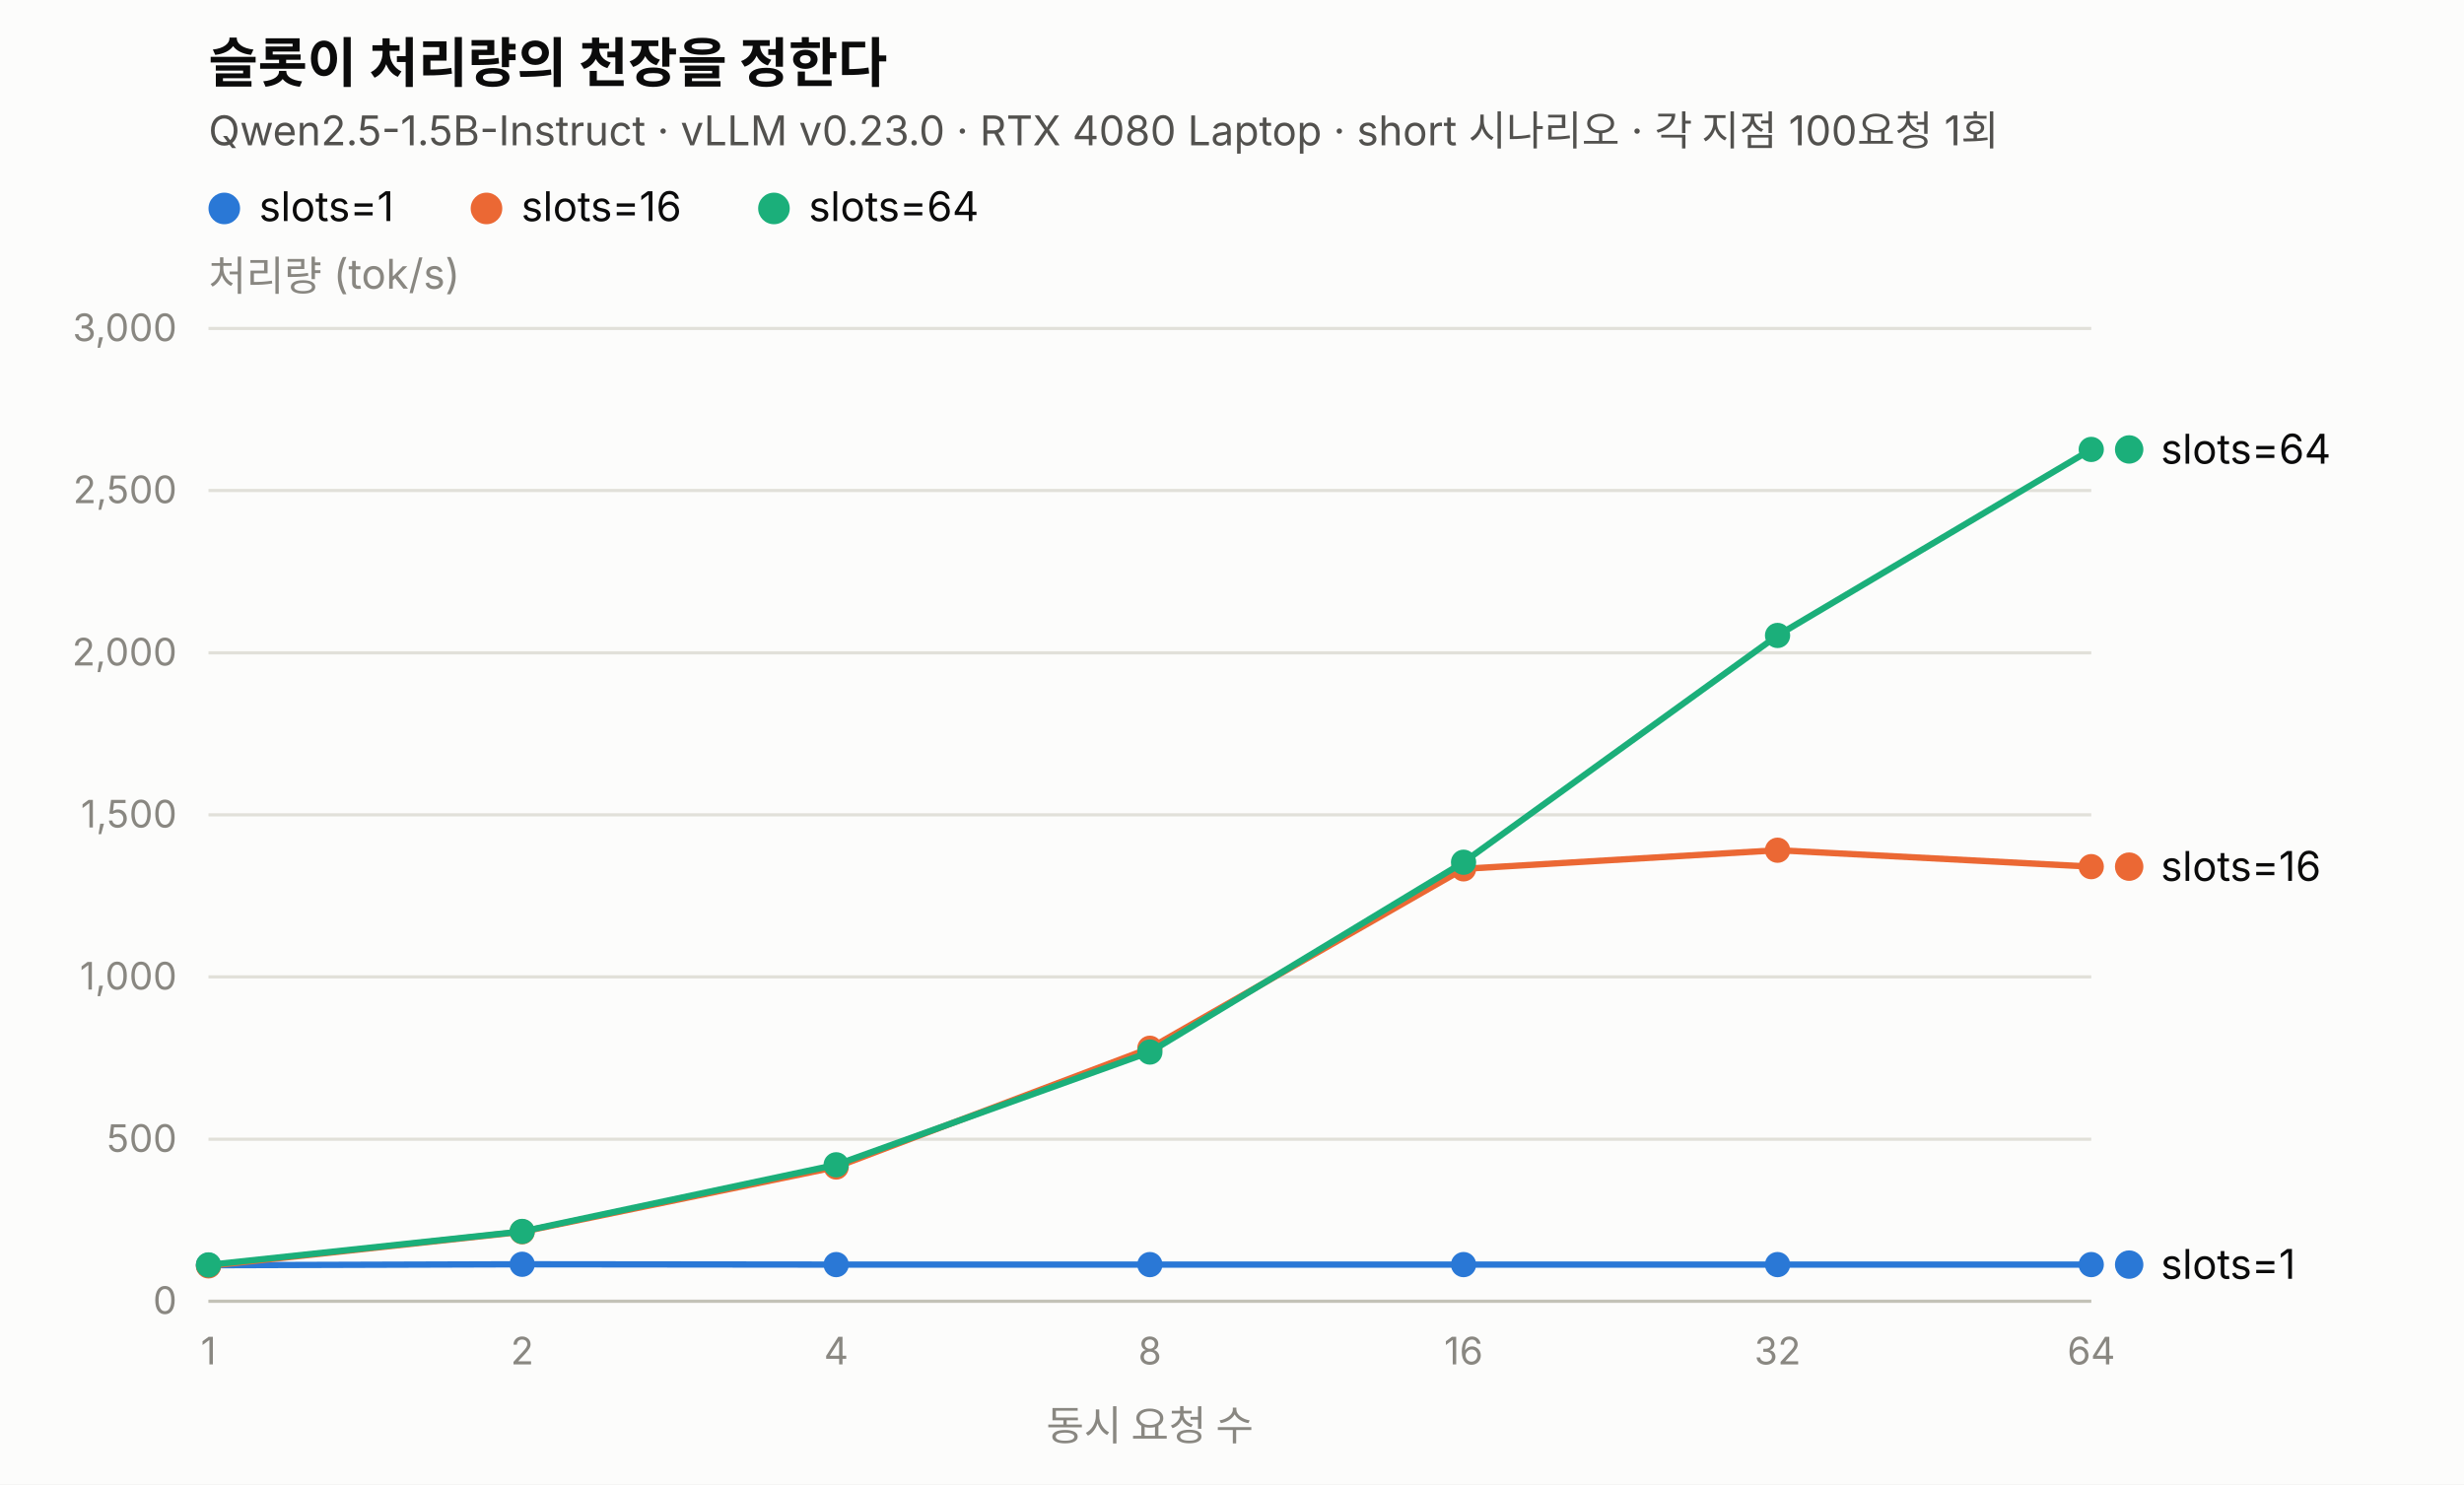
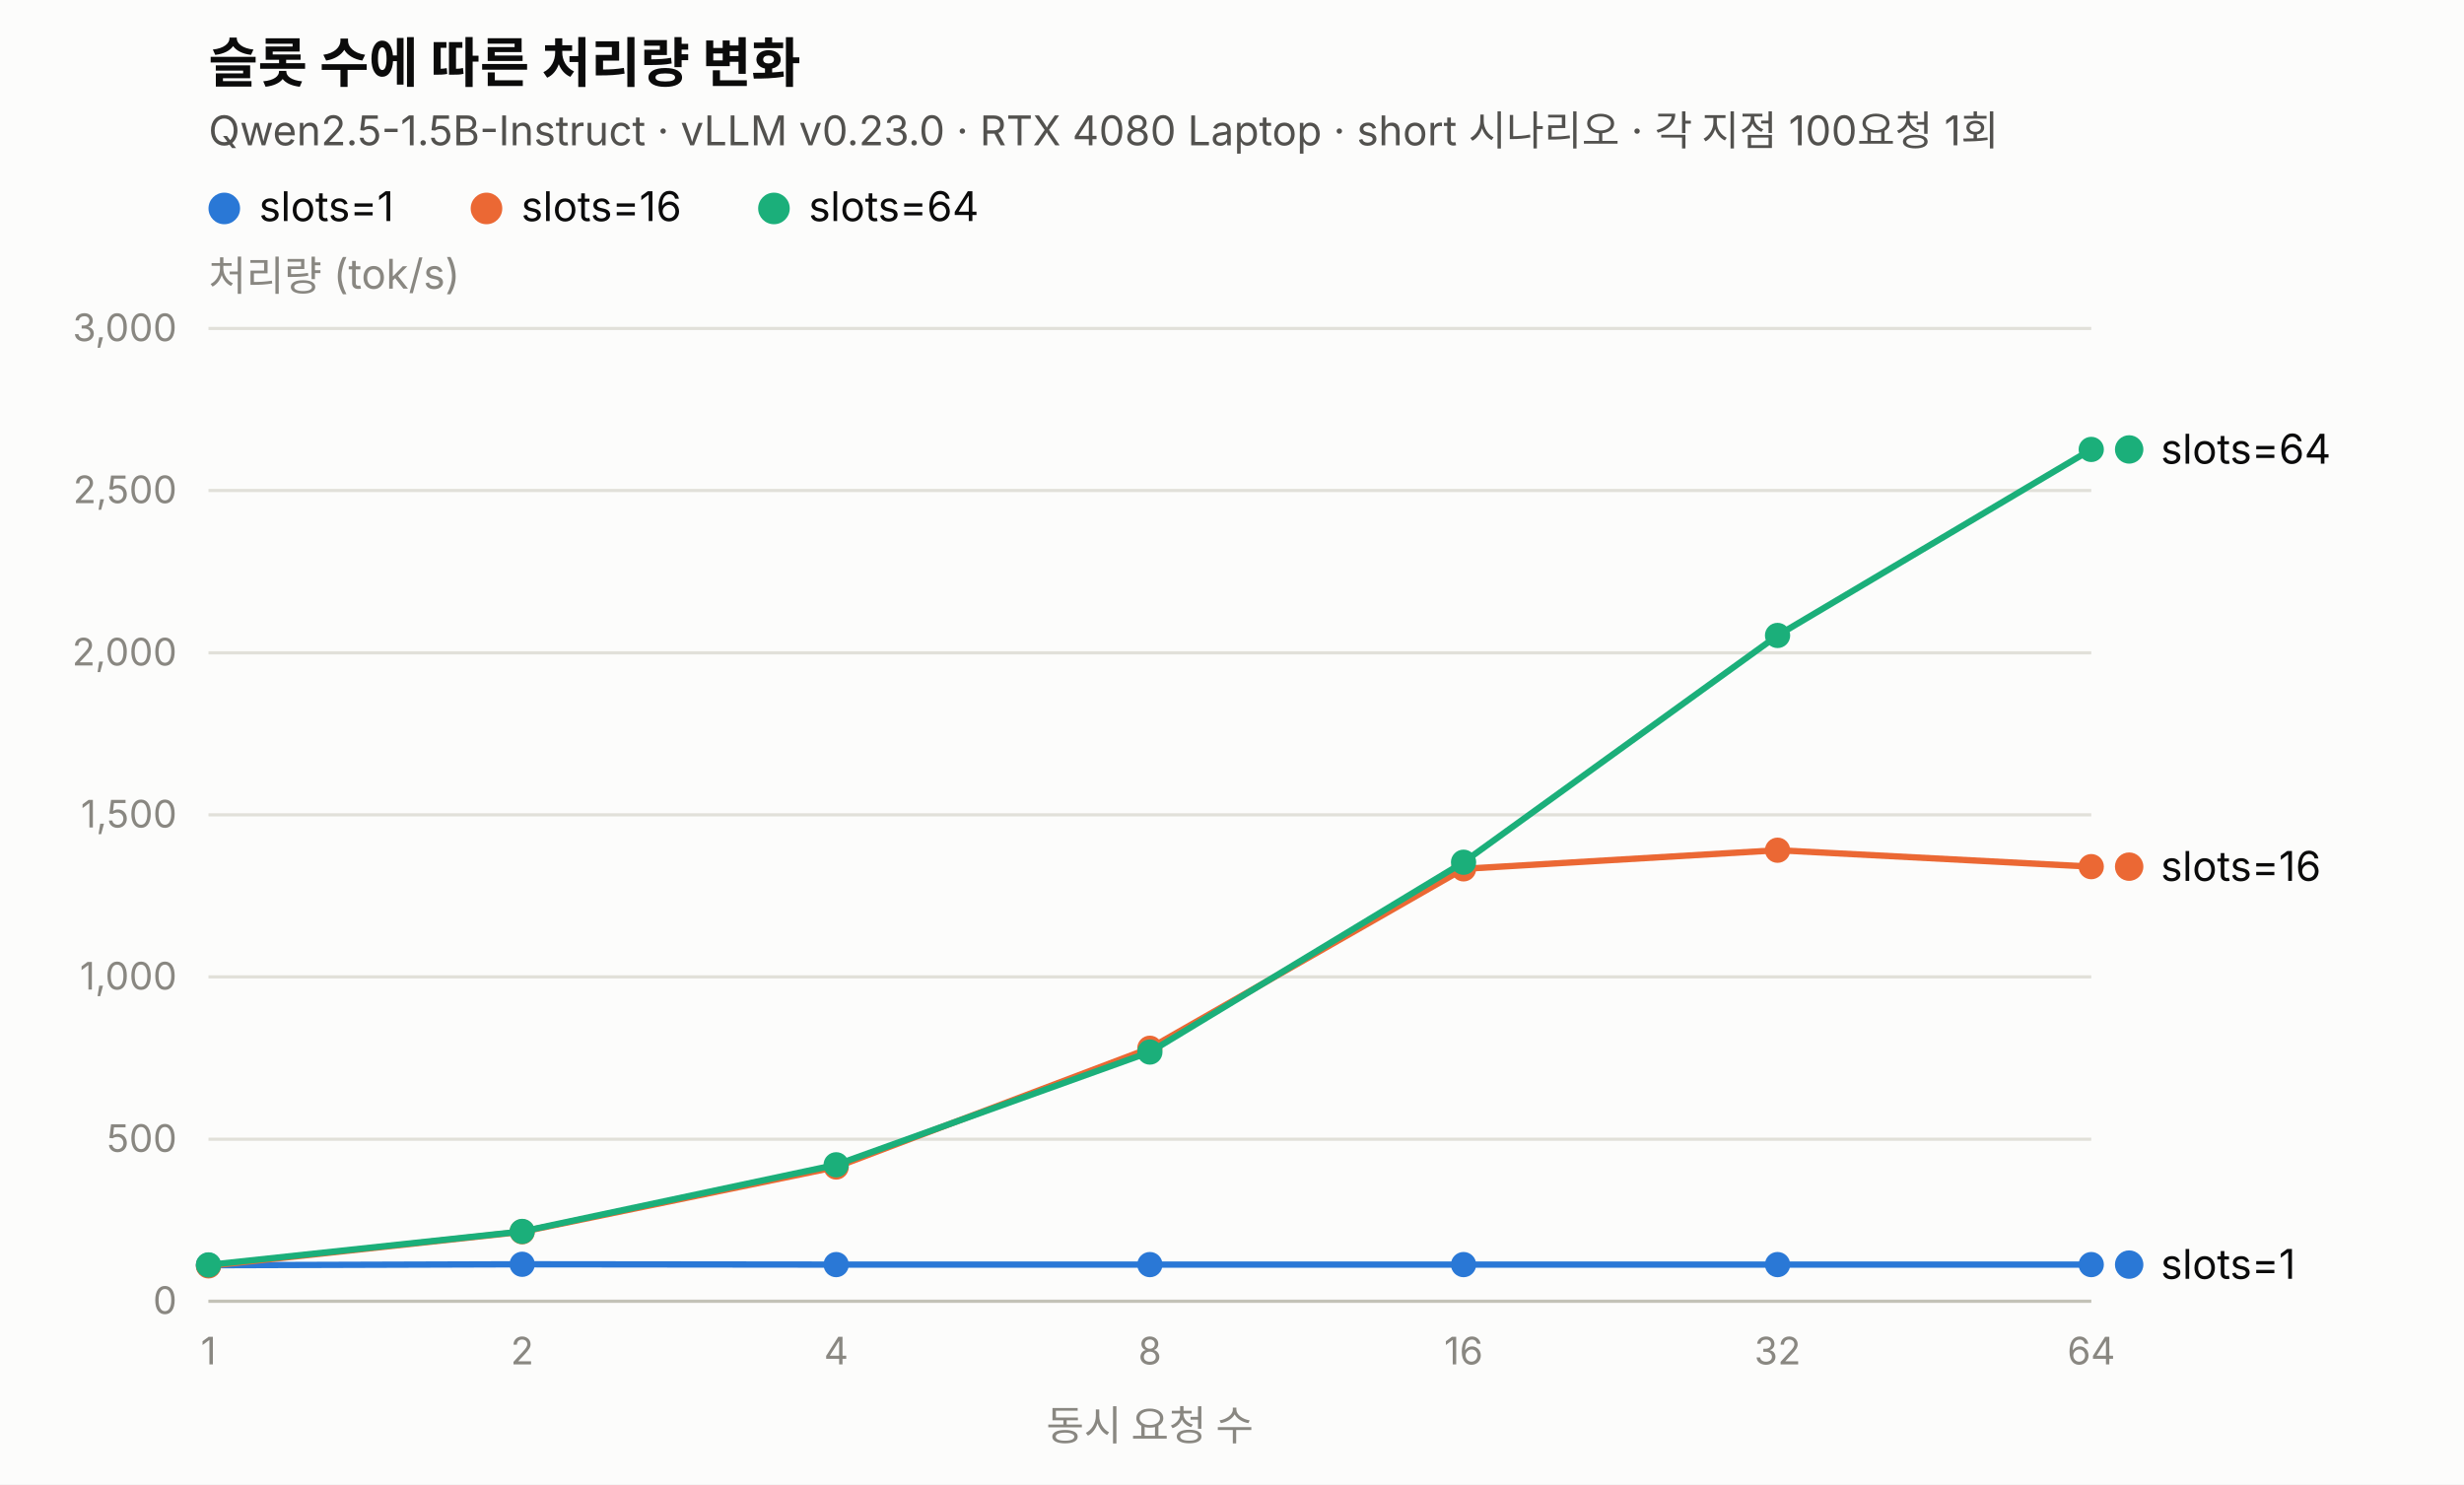
- <svg xmlns="http://www.w3.org/2000/svg" width="780" height="470" viewBox="0 0 780 470" role="img" aria-label="슬롯이 처리량의 천장을 정한다">
+ <svg xmlns="http://www.w3.org/2000/svg" width="780" height="470" viewBox="0 0 780 470" role="img" aria-label="슬롯 수에 따른 처리량 변화">
  <style>
  .surface { fill: #fcfcfb; }
  .ink     { fill: #0b0b0b; }
  .ink2    { fill: #52514e; }
  .muted   { fill: #898781; }
  .grid    { stroke: #e1e0d9; }
  .axis    { stroke: #c3c2b7; }
  .s0 { stroke: #2a78d6; } .f0 { fill: #2a78d6; }
  .s1 { stroke: #eb6834; } .f1 { fill: #eb6834; }
  .s2 { stroke: #1baf7a; } .f2 { fill: #1baf7a; }
  @media (prefers-color-scheme: dark) {
    .surface { fill: #1a1a19; }
    .ink     { fill: #ffffff; }
    .ink2    { fill: #c3c2b7; }
    .muted   { fill: #898781; }
    .grid    { stroke: #2c2c2a; }
    .axis    { stroke: #383835; }
    .s0 { stroke: #3987e5; } .f0 { fill: #3987e5; }
    .s1 { stroke: #d95926; } .f1 { fill: #d95926; }
    .s2 { stroke: #199e70; } .f2 { fill: #199e70; }
  }
  text { font-family: system-ui,-apple-system,"Segoe UI",sans-serif; }
  .tick { font-size: 12px; font-variant-numeric: tabular-nums; }
  .lbl  { font-size: 13px; }
  .ttl  { font-size: 17px; font-weight: 600; }
  .sub  { font-size: 13px; }
  .line { fill: none; stroke-width: 2; stroke-linejoin: round; stroke-linecap: round; }
</style>
  <rect class="surface" width="780" height="470" />
-   <text class="ttl ink" x="66" y="26">슬롯이 처리량의 천장을 정한다</text>
+   <text class="ttl ink" x="66" y="26">슬롯 수에 따른 처리량 변화</text>
  <text class="sub ink2" x="66" y="46">Qwen2.5-1.5B-Instruct · vLLM v0.23.0 · RTX 4080 Laptop · short 시나리오 · 각 지점 100요청 1회</text>
  <circle class="f0" cx="71" cy="66" r="5" />
  <text class="lbl ink" x="82" y="70">slots=1</text>
  <circle class="f1" cx="154" cy="66" r="5" />
  <text class="lbl ink" x="165" y="70">slots=16</text>
  <circle class="f2" cx="245" cy="66" r="5" />
  <text class="lbl ink" x="256" y="70">slots=64</text>
  <text class="lbl muted" x="66" y="92">처리량 (tok/s)</text>
  <line class="grid" x1="66" y1="412.0" x2="662" y2="412.0" stroke-width="1" />
  <text class="tick muted" x="56" y="416.0" text-anchor="end">0</text>
  <line class="grid" x1="66" y1="360.7" x2="662" y2="360.7" stroke-width="1" />
  <text class="tick muted" x="56" y="364.7" text-anchor="end">500</text>
  <line class="grid" x1="66" y1="309.3" x2="662" y2="309.3" stroke-width="1" />
  <text class="tick muted" x="56" y="313.3" text-anchor="end">1,000</text>
  <line class="grid" x1="66" y1="258.0" x2="662" y2="258.0" stroke-width="1" />
  <text class="tick muted" x="56" y="262.0" text-anchor="end">1,500</text>
  <line class="grid" x1="66" y1="206.7" x2="662" y2="206.7" stroke-width="1" />
  <text class="tick muted" x="56" y="210.7" text-anchor="end">2,000</text>
  <line class="grid" x1="66" y1="155.3" x2="662" y2="155.3" stroke-width="1" />
  <text class="tick muted" x="56" y="159.3" text-anchor="end">2,500</text>
  <line class="grid" x1="66" y1="104.0" x2="662" y2="104.0" stroke-width="1" />
  <text class="tick muted" x="56" y="108.0" text-anchor="end">3,000</text>
  <line class="axis" x1="66" y1="412" x2="662" y2="412" stroke-width="1" />
  <text class="tick muted" x="66.0" y="432" text-anchor="middle">1</text>
  <text class="tick muted" x="165.3" y="432" text-anchor="middle">2</text>
  <text class="tick muted" x="264.7" y="432" text-anchor="middle">4</text>
  <text class="tick muted" x="364.0" y="432" text-anchor="middle">8</text>
  <text class="tick muted" x="463.3" y="432" text-anchor="middle">16</text>
  <text class="tick muted" x="562.7" y="432" text-anchor="middle">32</text>
  <text class="tick muted" x="662.0" y="432" text-anchor="middle">64</text>
  <text class="lbl muted" x="364" y="456" text-anchor="middle">동시 요청 수</text>
  <path class="line s0" d="M66.0,400.6 L165.3,400.3 L264.7,400.4 L364.0,400.4 L463.3,400.4 L562.7,400.4 L662.0,400.4" />
  <circle class="f0" cx="66.0" cy="400.6" r="4" />
  <circle class="f0" cx="165.3" cy="400.3" r="4" />
  <circle class="f0" cx="264.7" cy="400.4" r="4" />
  <circle class="f0" cx="364.0" cy="400.4" r="4" />
  <circle class="f0" cx="463.3" cy="400.4" r="4" />
  <circle class="f0" cx="562.7" cy="400.4" r="4" />
  <circle class="f0" cx="662.0" cy="400.4" r="4" />
  <circle class="f0" cx="674.0" cy="400.4" r="4.5" />
  <text class="lbl ink" x="684.0" y="404.9">slots=1</text>
  <path class="line s1" d="M66.0,400.8 L165.3,390.0 L264.7,369.5 L364.0,331.9 L463.3,275.1 L562.7,269.2 L662.0,274.4" />
  <circle class="f1" cx="66.0" cy="400.8" r="4" />
  <circle class="f1" cx="165.3" cy="390.0" r="4" />
  <circle class="f1" cx="264.7" cy="369.5" r="4" />
  <circle class="f1" cx="364.0" cy="331.9" r="4" />
  <circle class="f1" cx="463.3" cy="275.1" r="4" />
  <circle class="f1" cx="562.7" cy="269.2" r="4" />
  <circle class="f1" cx="662.0" cy="274.4" r="4" />
  <circle class="f1" cx="674.0" cy="274.4" r="4.5" />
  <text class="lbl ink" x="684.0" y="278.9">slots=16</text>
  <path class="line s2" d="M66.0,400.5 L165.3,389.9 L264.7,368.8 L364.0,333.1 L463.3,273.0 L562.7,201.2 L662.0,142.3" />
  <circle class="f2" cx="66.0" cy="400.5" r="4" />
  <circle class="f2" cx="165.3" cy="389.9" r="4" />
  <circle class="f2" cx="264.7" cy="368.8" r="4" />
  <circle class="f2" cx="364.0" cy="333.1" r="4" />
  <circle class="f2" cx="463.3" cy="273.0" r="4" />
  <circle class="f2" cx="562.7" cy="201.2" r="4" />
  <circle class="f2" cx="662.0" cy="142.3" r="4" />
  <circle class="f2" cx="674.0" cy="142.3" r="4.5" />
  <text class="lbl ink" x="684.0" y="146.8">slots=64</text>
</svg>
